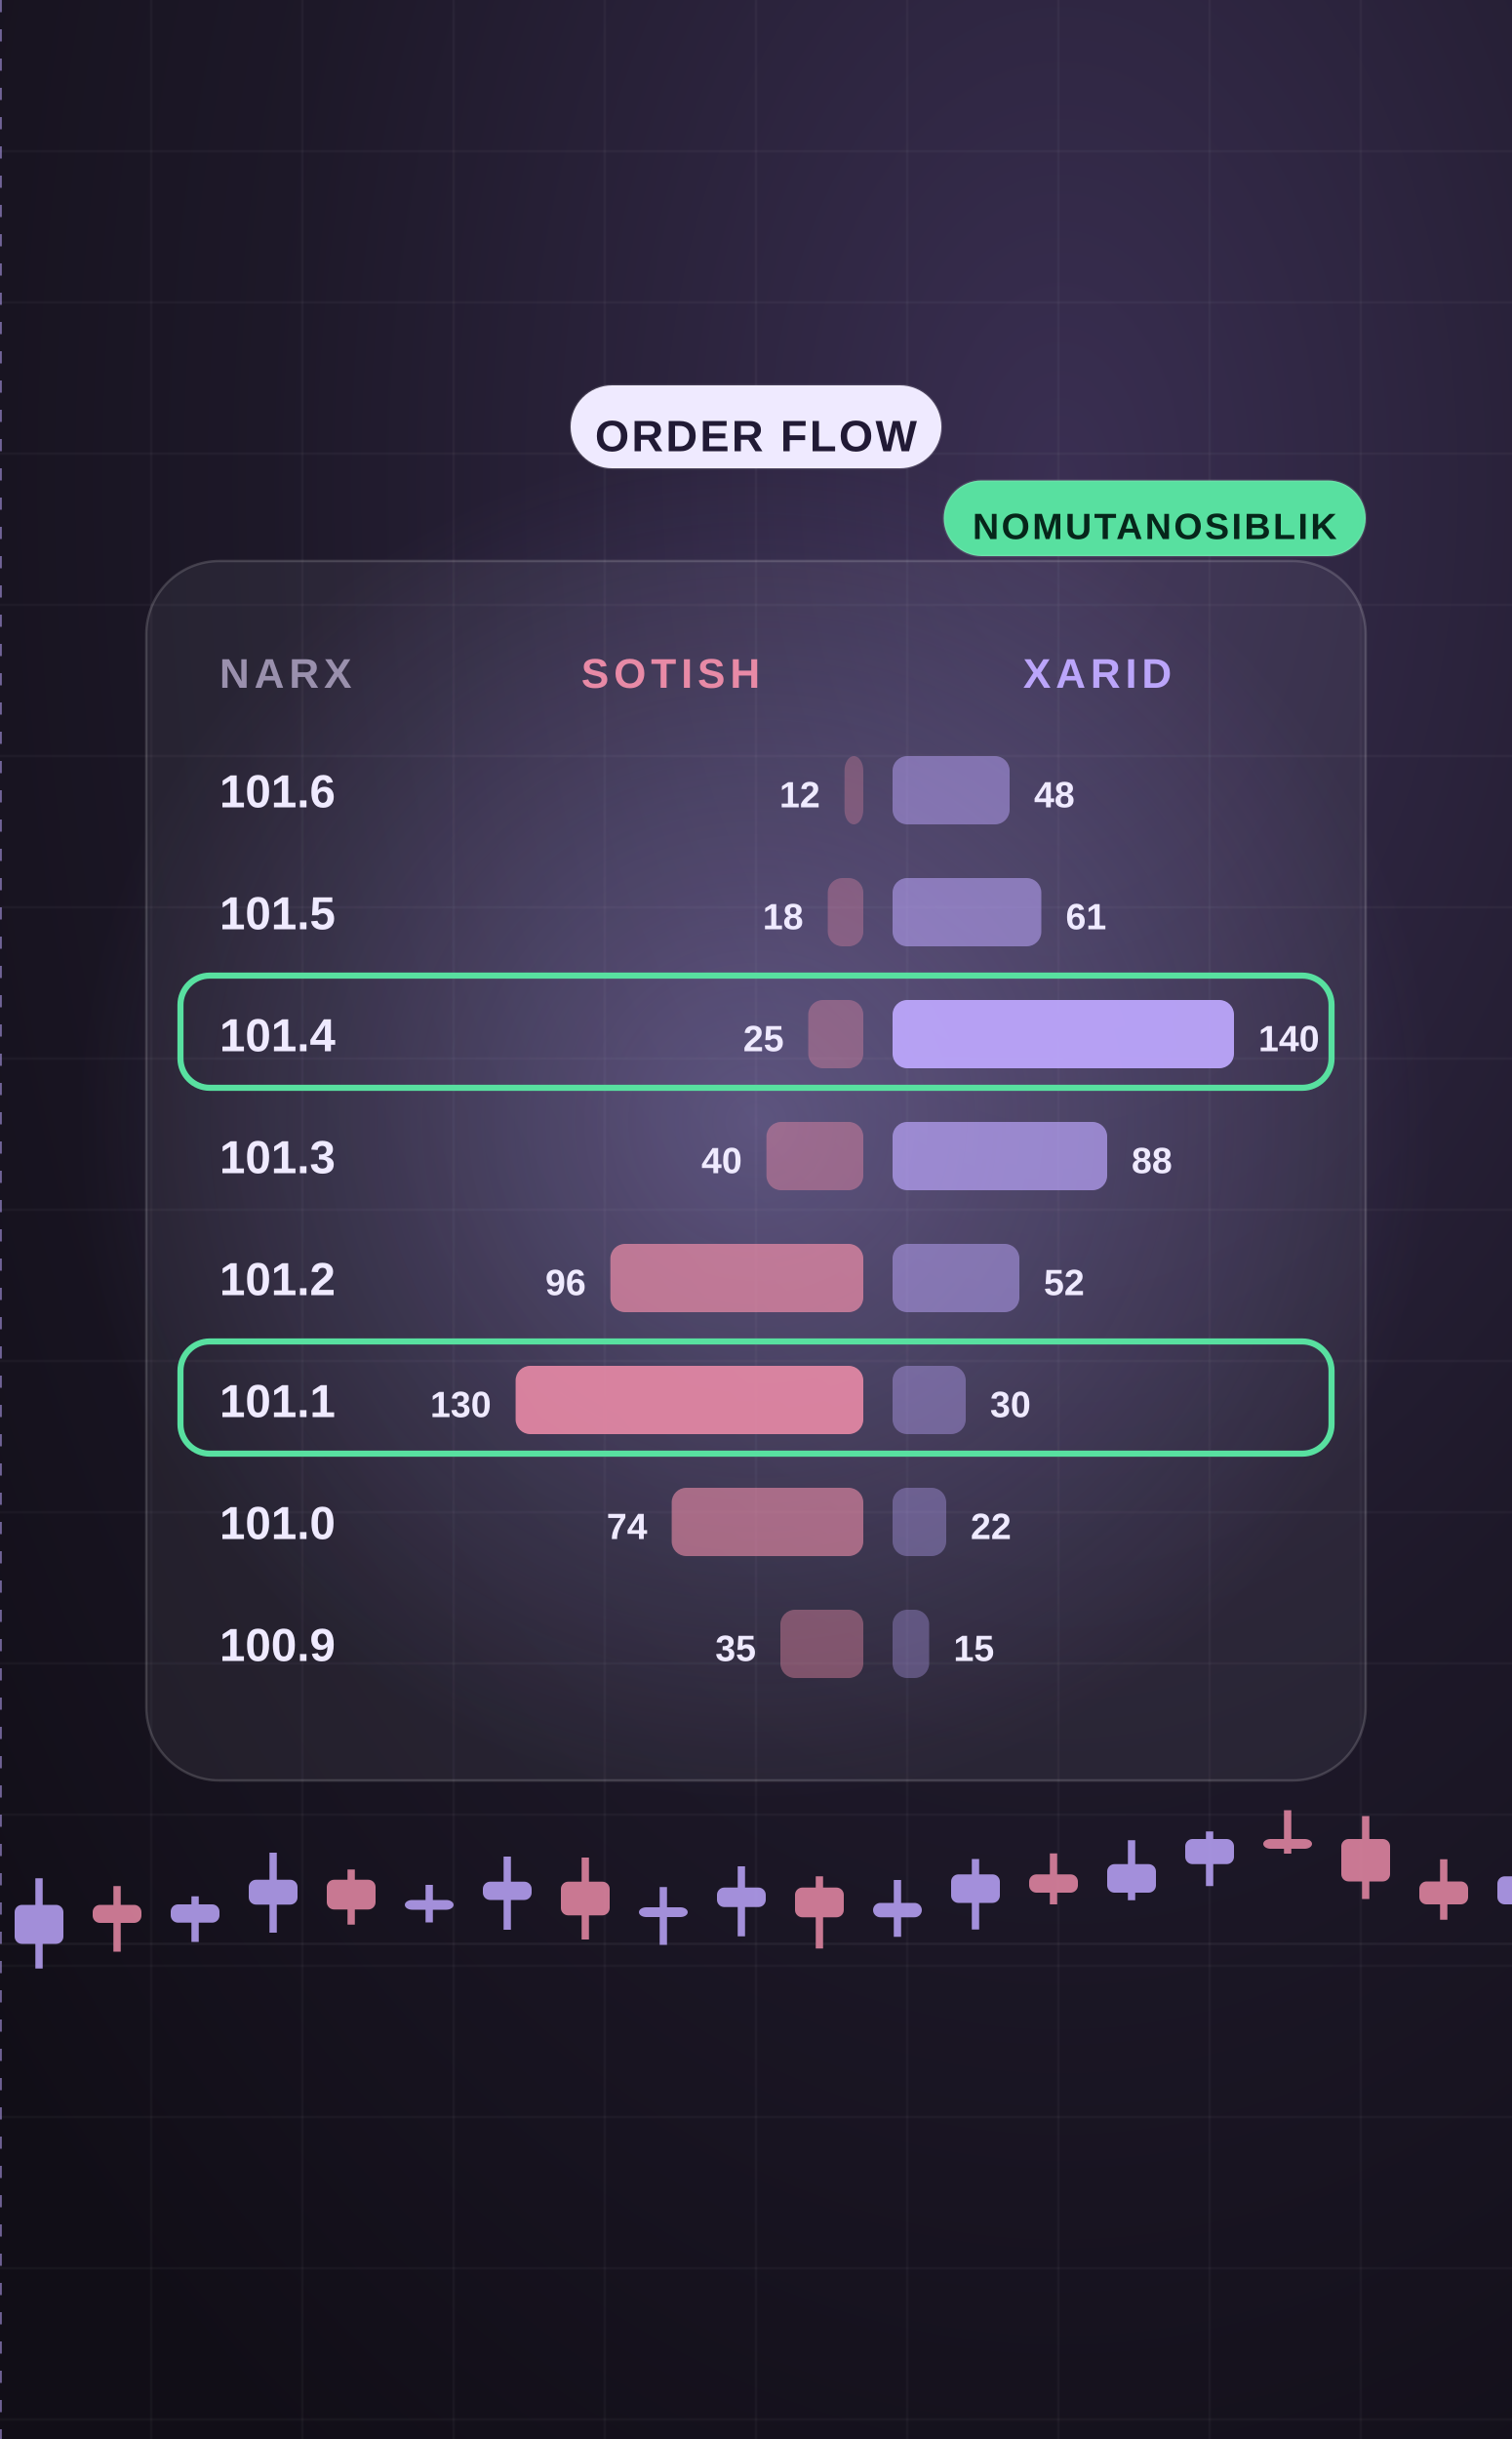
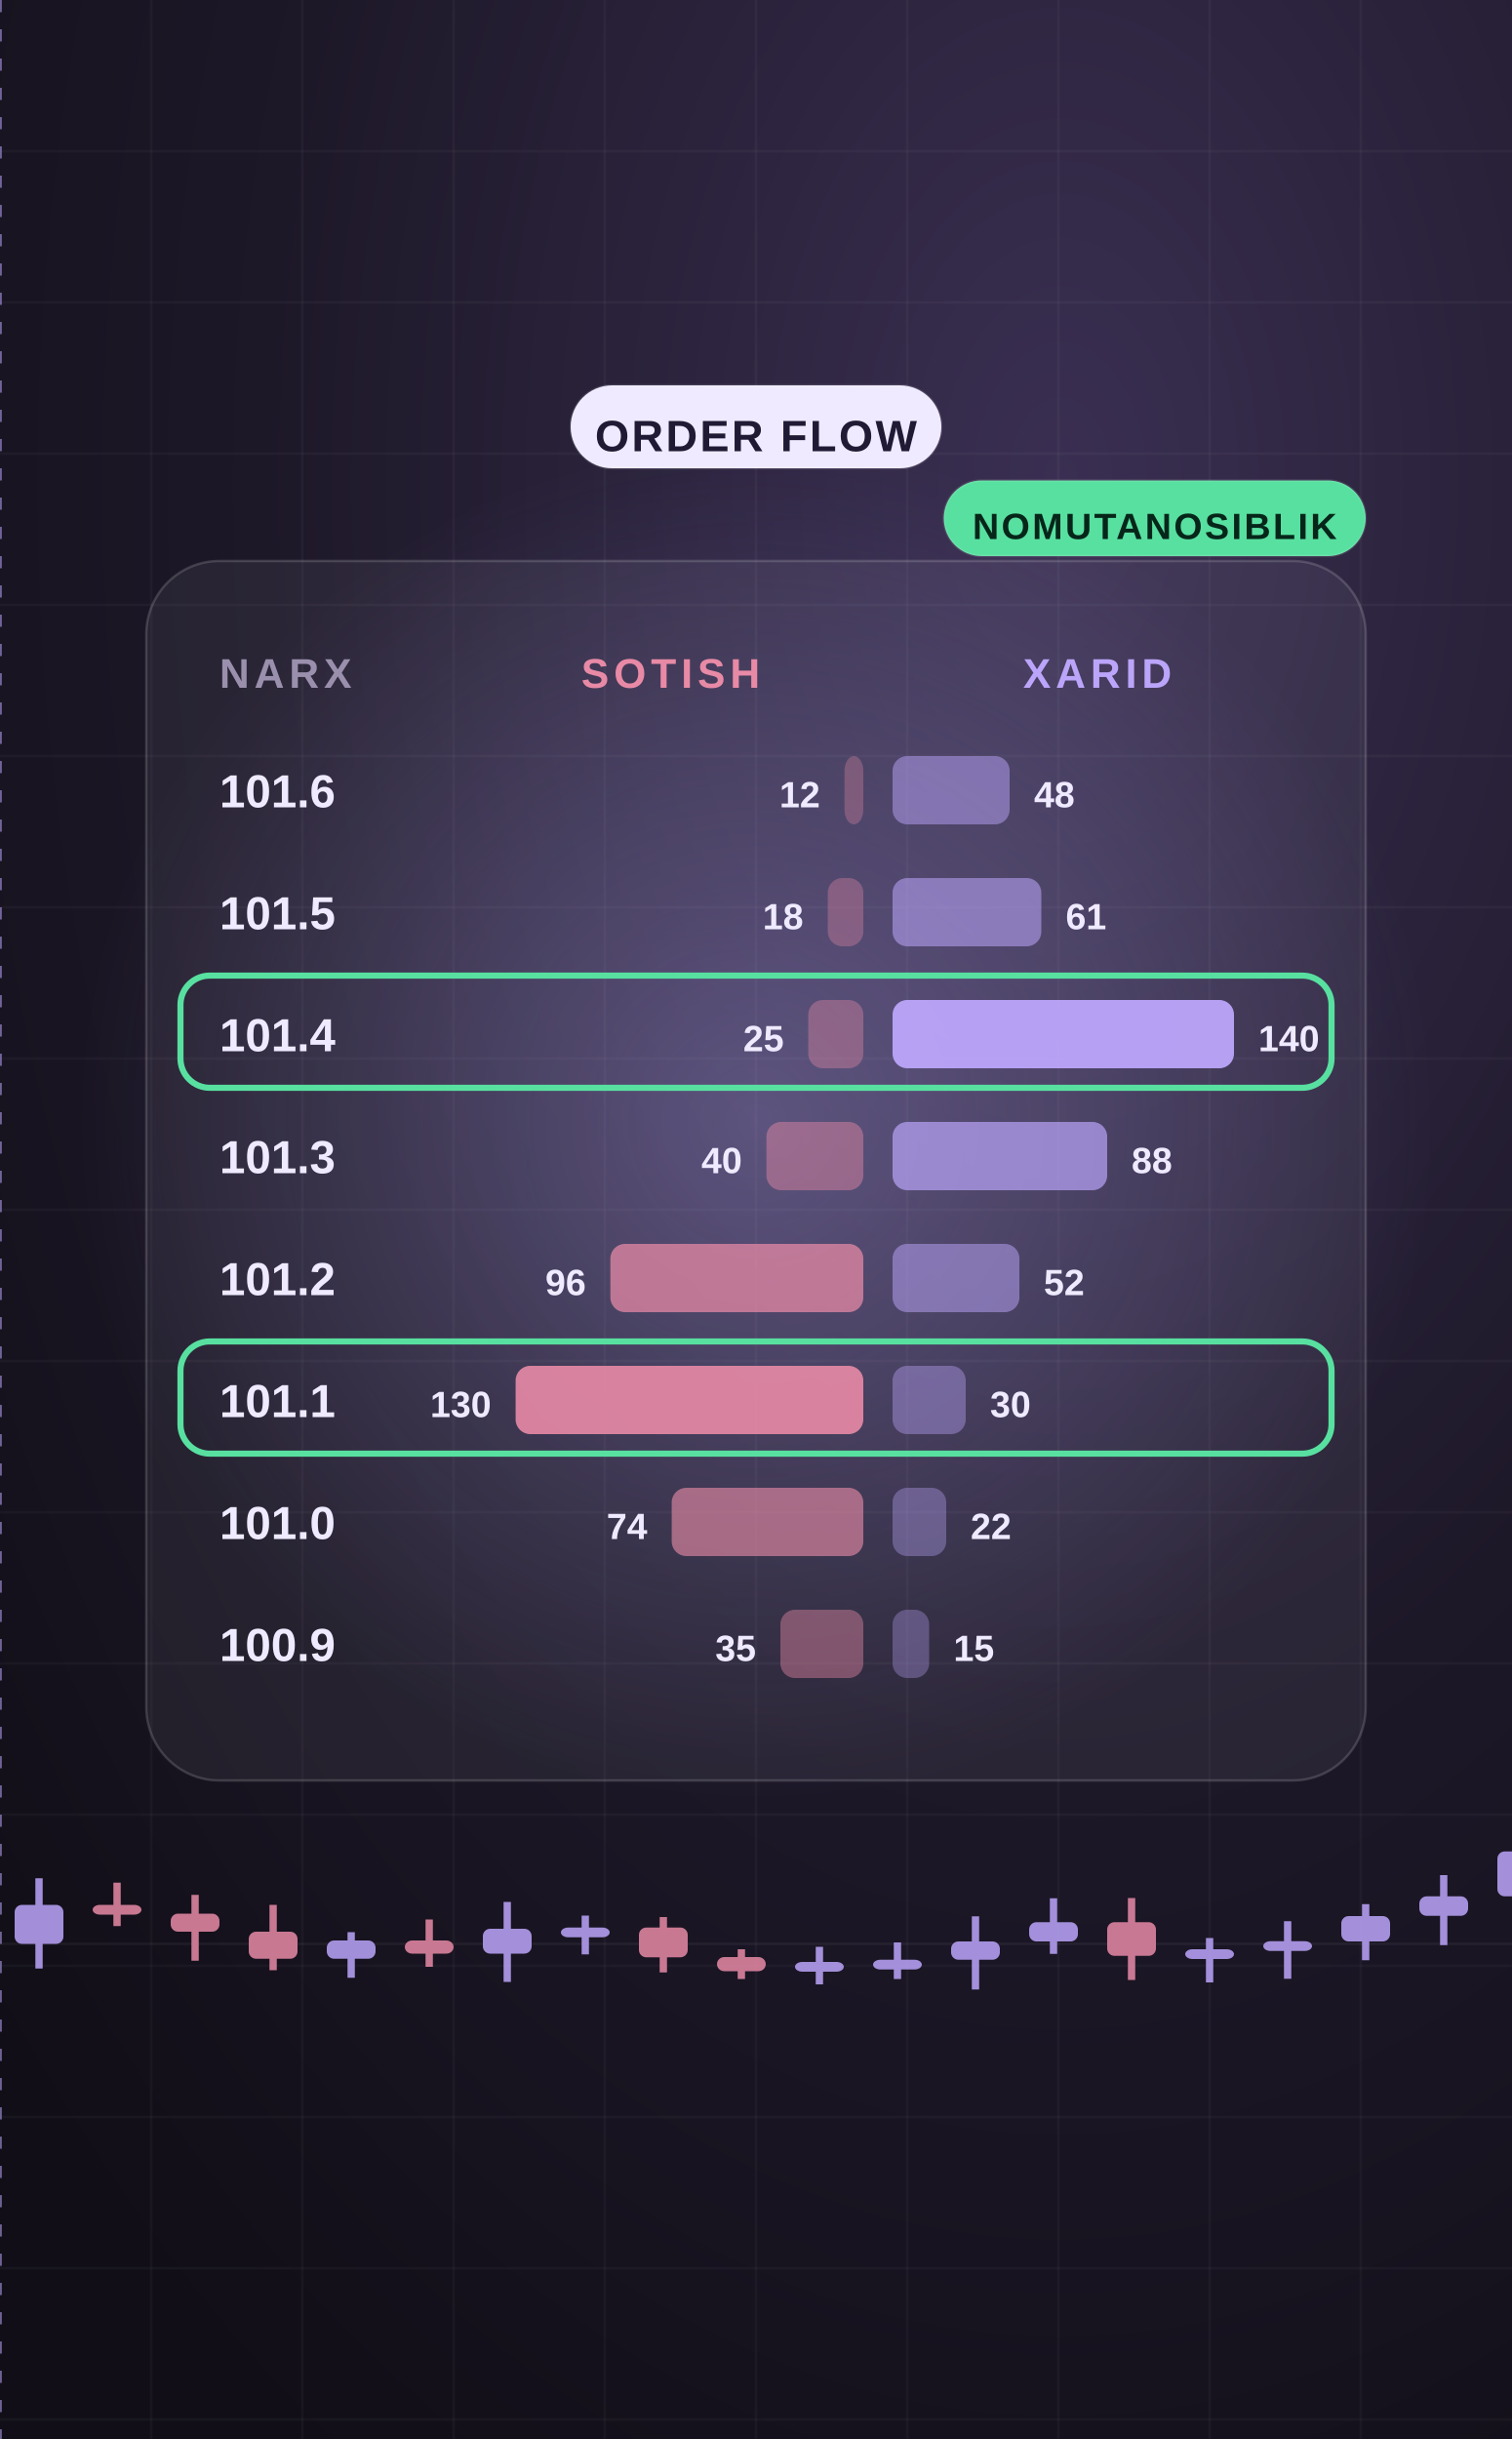
<svg xmlns="http://www.w3.org/2000/svg" width="620" height="1000" viewBox="0 0 620 1000">
  <style>
text{font-family:Arial,Helvetica,"Liberation Sans",sans-serif}
@keyframes grow{from{transform:scaleY(.05);opacity:0}to{transform:none;opacity:1}}
@keyframes live{0%,100%{transform:none}50%{transform:scaleY(1.4)}}
@keyframes flo{0%,100%{transform:translateY(0)}50%{transform:translateY(-6px)}}
@keyframes br{0%,100%{opacity:.7;transform:scale(1)}50%{opacity:1;transform:scale(1.1)}}
@keyframes march{to{stroke-dashoffset:-60}}
@keyframes draw{0%{stroke-dashoffset:1;opacity:1}38%{stroke-dashoffset:0}86%{stroke-dashoffset:0;opacity:1}96%{opacity:0}100%{stroke-dashoffset:1;opacity:0}}
@keyframes bob{0%,100%{transform:none}50%{transform:scaleY(.72)}}
@keyframes dp{0%,100%{transform:scale(1)}50%{transform:scale(1.18)}}
@keyframes hl{0%,100%{opacity:.35}50%{opacity:1}}
@keyframes rin{from{opacity:0;transform:translateX(-18px)}to{opacity:1;transform:none}}
@keyframes bobx{0%,100%{transform:none}50%{transform:scaleX(.78)}}
.row{animation:rin .8s cubic-bezier(.2,.8,.2,1) both}
.barx{transform-box:fill-box;animation:bobx 2.6s ease-in-out infinite}
.cd,.bar,.dot,.glow{transform-box:fill-box}
- @keyframes tick{0%,100%{transform:scaleY(1)}35%{transform:scaleY(var(--a,.7))}70%{transform:scaleY(var(--b,1.12))}}
- .cd{transform-origin:50% 55%;animation:grow .7s cubic-bezier(.2,.8,.2,1) both,tick 2s ease-in-out infinite}
+ @keyframes form{0%{transform:scaleY(0);opacity:0}2%{opacity:1}9%{transform:scaleY(1);opacity:1}88%{transform:scaleY(1);opacity:1}96%,100%{transform:scaleY(1);opacity:0}}
+ .cd{animation:form 9s cubic-bezier(.25,.8,.25,1) infinite both}
@keyframes stream{to{transform:translateX(-640px)}}
.stream{animation:stream 8s linear infinite}
- .cd.live{transform-origin:50% 50%;animation:grow .7s cubic-bezier(.2,.8,.2,1) both,live .9s ease-in-out infinite}
@keyframes scan{from{transform:translateX(-90px)}to{transform:translateX(710px)}}
.scan{animation:scan 6.5s cubic-bezier(.45,0,.55,1) infinite}
.chip{animation:flo 4.5s ease-in-out infinite}
.glow{transform-origin:50% 50%;animation:br 6s ease-in-out infinite}
.dash{animation:march 3.2s linear infinite}
.draw{stroke-dasharray:1;stroke-dashoffset:1;animation:draw 8s cubic-bezier(.4,0,.2,1) .3s infinite}
.bar{transform-origin:50% 100%;animation:bob 2.4s ease-in-out infinite}
.dot{transform-origin:50% 50%;animation:dp 2.2s ease-in-out infinite}
.hl{animation:hl 2.2s ease-in-out infinite}
@media (prefers-reduced-motion:reduce){*{animation:none!important}.draw{stroke-dasharray:none;stroke-dashoffset:0}.scan,.mdot{display:none}}
</style>
  <defs>
    <radialGradient id="bg" cx="70%" cy="20%" r="95%">
      <stop offset="0" stop-color="#3a2f52" />
      <stop offset=".55" stop-color="#1d1828" />
      <stop offset="1" stop-color="#110e17" />
    </radialGradient>
    <radialGradient id="glow" cx="50%" cy="50%" r="50%">
      <stop offset="0" stop-color="#a697eb" stop-opacity=".35" />
      <stop offset="1" stop-color="#a697eb" stop-opacity="0" />
    </radialGradient>
    <linearGradient id="scanG" x1="0" y1="0" x2="1" y2="0">
      <stop offset="0" stop-color="#bba5fa" stop-opacity="0" />
      <stop offset="1" stop-color="#bba5fa" stop-opacity=".2" />
    </linearGradient>
    <linearGradient id="fadeUp" x1="0" y1="0" x2="0" y2="1">
      <stop offset="0" stop-color="#bba5fa" stop-opacity=".35" />
      <stop offset="1" stop-color="#bba5fa" stop-opacity="0" />
    </linearGradient>
  </defs>
  <rect width="620" height="1000" fill="url(#bg)" />
  <line x1="62" y1="0" x2="62" y2="1000" stroke="#fff" stroke-opacity=".035" />
  <line x1="124" y1="0" x2="124" y2="1000" stroke="#fff" stroke-opacity=".035" />
  <line x1="186" y1="0" x2="186" y2="1000" stroke="#fff" stroke-opacity=".035" />
  <line x1="248" y1="0" x2="248" y2="1000" stroke="#fff" stroke-opacity=".035" />
  <line x1="310" y1="0" x2="310" y2="1000" stroke="#fff" stroke-opacity=".035" />
  <line x1="372" y1="0" x2="372" y2="1000" stroke="#fff" stroke-opacity=".035" />
  <line x1="434" y1="0" x2="434" y2="1000" stroke="#fff" stroke-opacity=".035" />
  <line x1="496" y1="0" x2="496" y2="1000" stroke="#fff" stroke-opacity=".035" />
  <line x1="558" y1="0" x2="558" y2="1000" stroke="#fff" stroke-opacity=".035" />
  <line x1="0" y1="62" x2="620" y2="62" stroke="#fff" stroke-opacity=".035" />
  <line x1="0" y1="124" x2="620" y2="124" stroke="#fff" stroke-opacity=".035" />
  <line x1="0" y1="186" x2="620" y2="186" stroke="#fff" stroke-opacity=".035" />
  <line x1="0" y1="248" x2="620" y2="248" stroke="#fff" stroke-opacity=".035" />
  <line x1="0" y1="310" x2="620" y2="310" stroke="#fff" stroke-opacity=".035" />
  <line x1="0" y1="372" x2="620" y2="372" stroke="#fff" stroke-opacity=".035" />
  <line x1="0" y1="434" x2="620" y2="434" stroke="#fff" stroke-opacity=".035" />
  <line x1="0" y1="496" x2="620" y2="496" stroke="#fff" stroke-opacity=".035" />
  <line x1="0" y1="558" x2="620" y2="558" stroke="#fff" stroke-opacity=".035" />
  <line x1="0" y1="620" x2="620" y2="620" stroke="#fff" stroke-opacity=".035" />
  <line x1="0" y1="682" x2="620" y2="682" stroke="#fff" stroke-opacity=".035" />
  <line x1="0" y1="744" x2="620" y2="744" stroke="#fff" stroke-opacity=".035" />
  <line x1="0" y1="806" x2="620" y2="806" stroke="#fff" stroke-opacity=".035" />
  <line x1="0" y1="868" x2="620" y2="868" stroke="#fff" stroke-opacity=".035" />
  <line x1="0" y1="930" x2="620" y2="930" stroke="#fff" stroke-opacity=".035" />
  <line x1="0" y1="992" x2="620" y2="992" stroke="#fff" stroke-opacity=".035" />
  <circle class="glow" cx="310" cy="460" r="280" fill="url(#glow)" />
  <g transform="translate(60 230)">
    <rect width="500" height="500" rx="30" fill="#efeaff" fill-opacity=".06" stroke="#fff" stroke-opacity=".16" />
    <text x="30" y="52" font-size="17" font-weight="700" fill="#9a90ad" letter-spacing="2">NARX</text>
    <text x="215" y="52" text-anchor="middle" font-size="17" font-weight="700" fill="#e88aa6" letter-spacing="2">SOTISH</text>
    <text x="390" y="52" text-anchor="middle" font-size="17" font-weight="700" fill="#bba5fa" letter-spacing="2">XARID</text>
    <g transform="translate(0 74)">
      <g class="row" style="animation-delay:0ms">
        <text x="30" y="27" font-size="19" font-weight="700" fill="#efeaff">101.6</text>
        <rect class="barx" style="transform-origin:100% 50%;animation-delay:-0s" x="286.286" y="6" width="7.714" height="28" rx="6" fill="#e88aa6" opacity="0.31" />
        <rect class="barx" style="transform-origin:0 50%;animation-delay:-0.3s" x="306" y="6" width="48" height="28" rx="6" fill="#bba5fa" opacity="0.49" />
        <text x="276.286" y="27" text-anchor="end" font-size="15" font-weight="700" fill="#efeaff">12</text>
        <text x="364" y="27" font-size="15" font-weight="700" fill="#efeaff">48</text>
      </g>
    </g>
    <g transform="translate(0 124)">
      <g class="row" style="animation-delay:90ms">
        <text x="30" y="27" font-size="19" font-weight="700" fill="#efeaff">101.5</text>
        <rect class="barx" style="transform-origin:100% 50%;animation-delay:-0.4s" x="279.429" y="6" width="14.571" height="28" rx="6" fill="#e88aa6" opacity="0.34" />
        <rect class="barx" style="transform-origin:0 50%;animation-delay:-0.85s" x="306" y="6" width="61" height="28" rx="6" fill="#bba5fa" opacity="0.555" />
        <text x="269.429" y="27" text-anchor="end" font-size="15" font-weight="700" fill="#efeaff">18</text>
        <text x="377" y="27" font-size="15" font-weight="700" fill="#efeaff">61</text>
      </g>
    </g>
    <g transform="translate(0 174)">
      <g class="row" style="animation-delay:180ms">
        <rect class="hl" x="14" y="-4" width="472" height="46" rx="12" fill="none" stroke="#58e0a0" stroke-width="2.5" />
        <text x="30" y="27" font-size="19" font-weight="700" fill="#efeaff">101.4</text>
        <rect class="barx" style="transform-origin:100% 50%;animation-delay:-0.8s" x="271.429" y="6" width="22.571" height="28" rx="6" fill="#e88aa6" opacity="0.375" />
        <rect class="barx" style="transform-origin:0 50%;animation-delay:-1.4s" x="306" y="6" width="140" height="28" rx="6" fill="#bba5fa" opacity="0.95" />
        <text x="261.429" y="27" text-anchor="end" font-size="15" font-weight="700" fill="#efeaff">25</text>
        <text x="456" y="27" font-size="15" font-weight="700" fill="#efeaff">140</text>
      </g>
    </g>
    <g transform="translate(0 224)">
      <g class="row" style="animation-delay:270ms">
        <text x="30" y="27" font-size="19" font-weight="700" fill="#efeaff">101.3</text>
        <rect class="barx" style="transform-origin:100% 50%;animation-delay:-1.2s" x="254.286" y="6" width="39.714" height="28" rx="6" fill="#e88aa6" opacity="0.45" />
        <rect class="barx" style="transform-origin:0 50%;animation-delay:-1.95s" x="306" y="6" width="88" height="28" rx="6" fill="#bba5fa" opacity="0.69" />
        <text x="244.286" y="27" text-anchor="end" font-size="15" font-weight="700" fill="#efeaff">40</text>
        <text x="404" y="27" font-size="15" font-weight="700" fill="#efeaff">88</text>
      </g>
    </g>
    <g transform="translate(0 274)">
      <g class="row" style="animation-delay:360ms">
        <text x="30" y="27" font-size="19" font-weight="700" fill="#efeaff">101.2</text>
        <rect class="barx" style="transform-origin:100% 50%;animation-delay:-1.6s" x="190.286" y="6" width="103.714" height="28" rx="6" fill="#e88aa6" opacity="0.73" />
        <rect class="barx" style="transform-origin:0 50%;animation-delay:-2.5s" x="306" y="6" width="52" height="28" rx="6" fill="#bba5fa" opacity="0.51" />
        <text x="180.286" y="27" text-anchor="end" font-size="15" font-weight="700" fill="#efeaff">96</text>
        <text x="368" y="27" font-size="15" font-weight="700" fill="#efeaff">52</text>
      </g>
    </g>
    <g transform="translate(0 324)">
      <g class="row" style="animation-delay:450ms">
        <rect class="hl" x="14" y="-4" width="472" height="46" rx="12" fill="none" stroke="#58e0a0" stroke-width="2.5" />
        <text x="30" y="27" font-size="19" font-weight="700" fill="#efeaff">101.1</text>
        <rect class="barx" style="transform-origin:100% 50%;animation-delay:-2s" x="151.429" y="6" width="142.571" height="28" rx="6" fill="#e88aa6" opacity="0.9" />
        <rect class="barx" style="transform-origin:0 50%;animation-delay:-3.05s" x="306" y="6" width="30" height="28" rx="6" fill="#bba5fa" opacity="0.4" />
        <text x="141.429" y="27" text-anchor="end" font-size="15" font-weight="700" fill="#efeaff">130</text>
        <text x="346" y="27" font-size="15" font-weight="700" fill="#efeaff">30</text>
      </g>
    </g>
    <g transform="translate(0 374)">
      <g class="row" style="animation-delay:540ms">
        <text x="30" y="27" font-size="19" font-weight="700" fill="#efeaff">101.0</text>
        <rect class="barx" style="transform-origin:100% 50%;animation-delay:-2.4s" x="215.429" y="6" width="78.571" height="28" rx="6" fill="#e88aa6" opacity="0.62" />
        <rect class="barx" style="transform-origin:0 50%;animation-delay:-3.6s" x="306" y="6" width="22" height="28" rx="6" fill="#bba5fa" opacity="0.36" />
        <text x="205.429" y="27" text-anchor="end" font-size="15" font-weight="700" fill="#efeaff">74</text>
        <text x="338" y="27" font-size="15" font-weight="700" fill="#efeaff">22</text>
      </g>
    </g>
    <g transform="translate(0 424)">
      <g class="row" style="animation-delay:630ms">
        <text x="30" y="27" font-size="19" font-weight="700" fill="#efeaff">100.9</text>
        <rect class="barx" style="transform-origin:100% 50%;animation-delay:-2.8s" x="260" y="6" width="34" height="28" rx="6" fill="#e88aa6" opacity="0.425" />
        <rect class="barx" style="transform-origin:0 50%;animation-delay:-4.15s" x="306" y="6" width="15" height="28" rx="6" fill="#bba5fa" opacity="0.325" />
        <text x="250" y="27" text-anchor="end" font-size="15" font-weight="700" fill="#efeaff">35</text>
        <text x="331" y="27" font-size="15" font-weight="700" fill="#efeaff">15</text>
      </g>
    </g>
  </g>
  <g class="chip" style="animation-delay:-3.6s">
    <rect x="234" y="158" width="152" height="34" rx="17" fill="#efeaff" stroke="#fff" stroke-opacity=".12" />
    <text x="310" y="185" text-anchor="middle" font-size="18" font-weight="700" fill="#211a35" letter-spacing="1">ORDER FLOW</text>
  </g>
  <g class="chip" style="animation-delay:-1.4s">
    <rect x="387" y="197" width="173" height="31" rx="15.5" fill="#58e0a0" stroke="#fff" stroke-opacity=".12" />
    <text x="473.5" y="221" text-anchor="middle" font-size="15" font-weight="700" fill="#06261a" letter-spacing="1">NOMUTANOSIBLIK</text>
  </g>
  <g transform="translate(0 742)" opacity=".85">
    <line x1="0" x2="1240" y1="55" y2="55" stroke="#fff" stroke-opacity=".06" />
    <g class="stream">
-       <g class="cd" style="--a:0.48;--b:1.35;animation-duration:.7s,0.62s;animation-delay:300ms,0ms">
+       <g>
        <line x1="16" x2="16" y1="28.1" y2="65.1" stroke="#bba5fa" stroke-width="3" />
        <rect x="6" y="39.0" width="20" height="16.0" rx="3" fill="#bba5fa" />
      </g>
-       <g class="cd" style="--a:0.54;--b:1.40;animation-duration:.7s,0.60s;animation-delay:330ms,173ms">
-         <line x1="48" x2="48" y1="31.3" y2="58.2" stroke="#e88aa6" stroke-width="3" />
-         <rect x="38" y="39.0" width="20" height="7.4" rx="3" fill="#e88aa6" />
-       </g>
-       <g class="cd" style="--a:0.49;--b:1.34;animation-duration:.7s,0.65s;animation-delay:360ms,346ms">
-         <line x1="80" x2="80" y1="35.5" y2="54.2" stroke="#bba5fa" stroke-width="3" />
-         <rect x="70" y="38.8" width="20" height="7.5" rx="3" fill="#bba5fa" />
-       </g>
-       <g class="cd" style="--a:0.45;--b:1.25;animation-duration:.7s,0.95s;animation-delay:390ms,519ms">
-         <line x1="112" x2="112" y1="17.6" y2="50.4" stroke="#bba5fa" stroke-width="3" />
-         <rect x="102" y="28.7" width="20" height="10.2" rx="3" fill="#bba5fa" />
-       </g>
-       <g class="cd" style="--a:0.50;--b:1.21;animation-duration:.7s,0.51s;animation-delay:420ms,692ms">
-         <line x1="144" x2="144" y1="24.5" y2="47.1" stroke="#e88aa6" stroke-width="3" />
-         <rect x="134" y="28.7" width="20" height="12.2" rx="3" fill="#e88aa6" />
-       </g>
-       <g class="cd" style="--a:0.44;--b:1.30;animation-duration:.7s,0.74s;animation-delay:450ms,65ms">
-         <line x1="176" x2="176" y1="30.8" y2="46.2" stroke="#bba5fa" stroke-width="3" />
-         <rect x="166" y="37.0" width="20" height="4.0" rx="3" fill="#bba5fa" />
-       </g>
-       <g class="cd" style="--a:0.39;--b:1.37;animation-duration:.7s,0.63s;animation-delay:480ms,238ms">
-         <line x1="208" x2="208" y1="19.2" y2="49.2" stroke="#bba5fa" stroke-width="3" />
-         <rect x="198" y="29.5" width="20" height="7.5" rx="3" fill="#bba5fa" />
-       </g>
-       <g class="cd" style="--a:0.43;--b:1.24;animation-duration:.7s,0.98s;animation-delay:510ms,411ms">
-         <line x1="240" x2="240" y1="19.6" y2="53.2" stroke="#e88aa6" stroke-width="3" />
-         <rect x="230" y="29.5" width="20" height="13.8" rx="3" fill="#e88aa6" />
-       </g>
-       <g class="cd" style="--a:0.37;--b:1.25;animation-duration:.7s,0.78s;animation-delay:540ms,584ms">
-         <line x1="272" x2="272" y1="31.7" y2="55.4" stroke="#bba5fa" stroke-width="3" />
-         <rect x="262" y="40.0" width="20" height="4.0" rx="3" fill="#bba5fa" />
-       </g>
-       <g class="cd" style="--a:0.30;--b:1.22;animation-duration:.7s,0.86s;animation-delay:570ms,757ms">
-         <line x1="304" x2="304" y1="23.2" y2="51.9" stroke="#bba5fa" stroke-width="3" />
-         <rect x="294" y="31.9" width="20" height="8.0" rx="3" fill="#bba5fa" />
-       </g>
-       <g class="cd" style="--a:0.34;--b:1.25;animation-duration:.7s,0.79s;animation-delay:600ms,130ms">
-         <line x1="336" x2="336" y1="27.3" y2="56.9" stroke="#e88aa6" stroke-width="3" />
-         <rect x="326" y="31.9" width="20" height="12.2" rx="3" fill="#e88aa6" />
-       </g>
-       <g class="cd" style="--a:0.57;--b:1.42;animation-duration:.7s,0.78s;animation-delay:630ms,303ms">
-         <line x1="368" x2="368" y1="28.8" y2="52.1" stroke="#bba5fa" stroke-width="3" />
-         <rect x="358" y="38.2" width="20" height="5.9" rx="3" fill="#bba5fa" />
-       </g>
-       <g class="cd" style="--a:0.50;--b:1.31;animation-duration:.7s,1.03s;animation-delay:660ms,476ms">
-         <line x1="400" x2="400" y1="20.2" y2="49.1" stroke="#bba5fa" stroke-width="3" />
-         <rect x="390" y="26.5" width="20" height="11.7" rx="3" fill="#bba5fa" />
-       </g>
-       <g class="cd" style="--a:0.52;--b:1.25;animation-duration:.7s,0.55s;animation-delay:690ms,649ms">
-         <line x1="432" x2="432" y1="17.9" y2="38.8" stroke="#e88aa6" stroke-width="3" />
-         <rect x="422" y="26.5" width="20" height="7.5" rx="3" fill="#e88aa6" />
-       </g>
-       <g class="cd" style="--a:0.44;--b:1.32;animation-duration:.7s,0.72s;animation-delay:720ms,22ms">
-         <line x1="464" x2="464" y1="12.5" y2="37.1" stroke="#bba5fa" stroke-width="3" />
-         <rect x="454" y="22.3" width="20" height="11.7" rx="3" fill="#bba5fa" />
-       </g>
-       <g class="cd" style="--a:0.36;--b:1.37;animation-duration:.7s,0.56s;animation-delay:750ms,195ms">
-         <line x1="496" x2="496" y1="8.9" y2="31.3" stroke="#bba5fa" stroke-width="3" />
-         <rect x="486" y="12.0" width="20" height="10.3" rx="3" fill="#bba5fa" />
-       </g>
-       <g class="cd" style="--a:0.38;--b:1.22;animation-duration:.7s,0.86s;animation-delay:780ms,368ms">
-         <line x1="528" x2="528" y1="0.2" y2="18.0" stroke="#e88aa6" stroke-width="3" />
-         <rect x="518" y="12.0" width="20" height="4.0" rx="3" fill="#e88aa6" />
-       </g>
-       <g class="cd" style="--a:0.59;--b:1.20;animation-duration:.7s,0.62s;animation-delay:810ms,541ms">
-         <line x1="560" x2="560" y1="2.6" y2="36.6" stroke="#e88aa6" stroke-width="3" />
-         <rect x="550" y="12.0" width="20" height="17.4" rx="3" fill="#e88aa6" />
-       </g>
-       <g class="cd" style="--a:0.50;--b:1.41;animation-duration:.7s,0.64s;animation-delay:840ms,714ms">
-         <line x1="592" x2="592" y1="20.3" y2="45.1" stroke="#e88aa6" stroke-width="3" />
-         <rect x="582" y="29.4" width="20" height="9.4" rx="3" fill="#e88aa6" />
-       </g>
-       <g class="cd" style="--a:0.51;--b:1.42;animation-duration:.7s,0.52s;animation-delay:870ms,87ms">
-         <line x1="624" x2="624" y1="23.2" y2="45.1" stroke="#bba5fa" stroke-width="3" />
-         <rect x="614" y="27.3" width="20" height="11.5" rx="3" fill="#bba5fa" />
+       <g>
+         <line x1="48" x2="48" y1="29.9" y2="47.7" stroke="#e88aa6" stroke-width="3" />
+         <rect x="38" y="39.0" width="20" height="4.0" rx="3" fill="#e88aa6" />
+       </g>
+       <g>
+         <line x1="80" x2="80" y1="34.9" y2="61.9" stroke="#e88aa6" stroke-width="3" />
+         <rect x="70" y="42.6" width="20" height="7.4" rx="3" fill="#e88aa6" />
+       </g>
+       <g>
+         <line x1="112" x2="112" y1="39.0" y2="65.8" stroke="#e88aa6" stroke-width="3" />
+         <rect x="102" y="50.0" width="20" height="11.1" rx="3" fill="#e88aa6" />
+       </g>
+       <g>
+         <line x1="144" x2="144" y1="50.2" y2="68.9" stroke="#bba5fa" stroke-width="3" />
+         <rect x="134" y="53.6" width="20" height="7.5" rx="3" fill="#bba5fa" />
+       </g>
+       <g>
+         <line x1="176" x2="176" y1="45.0" y2="64.4" stroke="#e88aa6" stroke-width="3" />
+         <rect x="166" y="53.6" width="20" height="5.4" rx="3" fill="#e88aa6" />
+       </g>
+       <g>
+         <line x1="208" x2="208" y1="37.8" y2="70.6" stroke="#bba5fa" stroke-width="3" />
+         <rect x="198" y="48.8" width="20" height="10.2" rx="3" fill="#bba5fa" />
+       </g>
+       <g>
+         <line x1="240" x2="240" y1="43.4" y2="59.3" stroke="#bba5fa" stroke-width="3" />
+         <rect x="230" y="48.3" width="20" height="4.0" rx="3" fill="#bba5fa" />
+       </g>
+       <g>
+         <line x1="272" x2="272" y1="44.0" y2="66.7" stroke="#e88aa6" stroke-width="3" />
+         <rect x="262" y="48.3" width="20" height="12.2" rx="3" fill="#e88aa6" />
+       </g>
+       <g>
+         <line x1="304" x2="304" y1="57.2" y2="69.4" stroke="#e88aa6" stroke-width="3" />
+         <rect x="294" y="60.4" width="20" height="5.8" rx="3" fill="#e88aa6" />
+       </g>
+       <g>
+         <line x1="336" x2="336" y1="56.2" y2="71.6" stroke="#bba5fa" stroke-width="3" />
+         <rect x="326" y="62.4" width="20" height="4.0" rx="3" fill="#bba5fa" />
+       </g>
+       <g>
+         <line x1="368" x2="368" y1="54.4" y2="69.4" stroke="#bba5fa" stroke-width="3" />
+         <rect x="358" y="61.5" width="20" height="4.0" rx="3" fill="#bba5fa" />
+       </g>
+       <g>
+         <line x1="400" x2="400" y1="43.7" y2="73.7" stroke="#bba5fa" stroke-width="3" />
+         <rect x="390" y="54.0" width="20" height="7.5" rx="3" fill="#bba5fa" />
+       </g>
+       <g>
+         <line x1="432" x2="432" y1="36.3" y2="59.1" stroke="#bba5fa" stroke-width="3" />
+         <rect x="422" y="46.1" width="20" height="7.9" rx="3" fill="#bba5fa" />
+       </g>
+       <g>
+         <line x1="464" x2="464" y1="36.2" y2="69.8" stroke="#e88aa6" stroke-width="3" />
+         <rect x="454" y="46.1" width="20" height="13.8" rx="3" fill="#e88aa6" />
+       </g>
+       <g>
+         <line x1="496" x2="496" y1="52.6" y2="70.8" stroke="#bba5fa" stroke-width="3" />
+         <rect x="486" y="57.2" width="20" height="4.0" rx="3" fill="#bba5fa" />
+       </g>
+       <g>
+         <line x1="528" x2="528" y1="45.7" y2="69.3" stroke="#bba5fa" stroke-width="3" />
+         <rect x="518" y="53.9" width="20" height="4.0" rx="3" fill="#bba5fa" />
+       </g>
+       <g>
+         <line x1="560" x2="560" y1="38.7" y2="61.7" stroke="#bba5fa" stroke-width="3" />
+         <rect x="550" y="43.6" width="20" height="10.4" rx="3" fill="#bba5fa" />
+       </g>
+       <g>
+         <line x1="592" x2="592" y1="26.8" y2="55.5" stroke="#bba5fa" stroke-width="3" />
+         <rect x="582" y="35.5" width="20" height="8.0" rx="3" fill="#bba5fa" />
+       </g>
+       <g>
+         <line x1="624" x2="624" y1="13.1" y2="44.4" stroke="#bba5fa" stroke-width="3" />
+         <rect x="614" y="17.1" width="20" height="18.4" rx="3" fill="#bba5fa" />
      </g>
      <g transform="translate(640 0)">
-         <g class="cd" style="--a:0.48;--b:1.35;animation-duration:.7s,0.62s;animation-delay:300ms,0ms">
+         <g>
          <line x1="16" x2="16" y1="28.1" y2="65.1" stroke="#bba5fa" stroke-width="3" />
          <rect x="6" y="39.0" width="20" height="16.0" rx="3" fill="#bba5fa" />
        </g>
-         <g class="cd" style="--a:0.54;--b:1.40;animation-duration:.7s,0.60s;animation-delay:330ms,173ms">
-           <line x1="48" x2="48" y1="31.3" y2="58.2" stroke="#e88aa6" stroke-width="3" />
-           <rect x="38" y="39.0" width="20" height="7.4" rx="3" fill="#e88aa6" />
-         </g>
-         <g class="cd" style="--a:0.49;--b:1.34;animation-duration:.7s,0.65s;animation-delay:360ms,346ms">
-           <line x1="80" x2="80" y1="35.5" y2="54.2" stroke="#bba5fa" stroke-width="3" />
-           <rect x="70" y="38.8" width="20" height="7.5" rx="3" fill="#bba5fa" />
-         </g>
-         <g class="cd" style="--a:0.45;--b:1.25;animation-duration:.7s,0.95s;animation-delay:390ms,519ms">
-           <line x1="112" x2="112" y1="17.6" y2="50.4" stroke="#bba5fa" stroke-width="3" />
-           <rect x="102" y="28.7" width="20" height="10.2" rx="3" fill="#bba5fa" />
-         </g>
-         <g class="cd" style="--a:0.50;--b:1.21;animation-duration:.7s,0.51s;animation-delay:420ms,692ms">
-           <line x1="144" x2="144" y1="24.5" y2="47.1" stroke="#e88aa6" stroke-width="3" />
-           <rect x="134" y="28.7" width="20" height="12.2" rx="3" fill="#e88aa6" />
-         </g>
-         <g class="cd" style="--a:0.44;--b:1.30;animation-duration:.7s,0.74s;animation-delay:450ms,65ms">
-           <line x1="176" x2="176" y1="30.8" y2="46.2" stroke="#bba5fa" stroke-width="3" />
-           <rect x="166" y="37.0" width="20" height="4.0" rx="3" fill="#bba5fa" />
-         </g>
-         <g class="cd" style="--a:0.39;--b:1.37;animation-duration:.7s,0.63s;animation-delay:480ms,238ms">
-           <line x1="208" x2="208" y1="19.2" y2="49.2" stroke="#bba5fa" stroke-width="3" />
-           <rect x="198" y="29.5" width="20" height="7.5" rx="3" fill="#bba5fa" />
-         </g>
-         <g class="cd" style="--a:0.43;--b:1.24;animation-duration:.7s,0.98s;animation-delay:510ms,411ms">
-           <line x1="240" x2="240" y1="19.6" y2="53.2" stroke="#e88aa6" stroke-width="3" />
-           <rect x="230" y="29.5" width="20" height="13.8" rx="3" fill="#e88aa6" />
-         </g>
-         <g class="cd" style="--a:0.37;--b:1.25;animation-duration:.7s,0.78s;animation-delay:540ms,584ms">
-           <line x1="272" x2="272" y1="31.7" y2="55.4" stroke="#bba5fa" stroke-width="3" />
-           <rect x="262" y="40.0" width="20" height="4.0" rx="3" fill="#bba5fa" />
-         </g>
-         <g class="cd" style="--a:0.30;--b:1.22;animation-duration:.7s,0.86s;animation-delay:570ms,757ms">
-           <line x1="304" x2="304" y1="23.2" y2="51.9" stroke="#bba5fa" stroke-width="3" />
-           <rect x="294" y="31.9" width="20" height="8.0" rx="3" fill="#bba5fa" />
-         </g>
-         <g class="cd" style="--a:0.34;--b:1.25;animation-duration:.7s,0.79s;animation-delay:600ms,130ms">
-           <line x1="336" x2="336" y1="27.3" y2="56.9" stroke="#e88aa6" stroke-width="3" />
-           <rect x="326" y="31.9" width="20" height="12.2" rx="3" fill="#e88aa6" />
-         </g>
-         <g class="cd" style="--a:0.57;--b:1.42;animation-duration:.7s,0.78s;animation-delay:630ms,303ms">
-           <line x1="368" x2="368" y1="28.8" y2="52.1" stroke="#bba5fa" stroke-width="3" />
-           <rect x="358" y="38.2" width="20" height="5.9" rx="3" fill="#bba5fa" />
-         </g>
-         <g class="cd" style="--a:0.50;--b:1.31;animation-duration:.7s,1.03s;animation-delay:660ms,476ms">
-           <line x1="400" x2="400" y1="20.2" y2="49.1" stroke="#bba5fa" stroke-width="3" />
-           <rect x="390" y="26.5" width="20" height="11.7" rx="3" fill="#bba5fa" />
-         </g>
-         <g class="cd" style="--a:0.52;--b:1.25;animation-duration:.7s,0.55s;animation-delay:690ms,649ms">
-           <line x1="432" x2="432" y1="17.9" y2="38.8" stroke="#e88aa6" stroke-width="3" />
-           <rect x="422" y="26.5" width="20" height="7.5" rx="3" fill="#e88aa6" />
-         </g>
-         <g class="cd" style="--a:0.44;--b:1.32;animation-duration:.7s,0.72s;animation-delay:720ms,22ms">
-           <line x1="464" x2="464" y1="12.5" y2="37.1" stroke="#bba5fa" stroke-width="3" />
-           <rect x="454" y="22.3" width="20" height="11.7" rx="3" fill="#bba5fa" />
-         </g>
-         <g class="cd" style="--a:0.36;--b:1.37;animation-duration:.7s,0.56s;animation-delay:750ms,195ms">
-           <line x1="496" x2="496" y1="8.9" y2="31.3" stroke="#bba5fa" stroke-width="3" />
-           <rect x="486" y="12.0" width="20" height="10.3" rx="3" fill="#bba5fa" />
-         </g>
-         <g class="cd" style="--a:0.38;--b:1.22;animation-duration:.7s,0.86s;animation-delay:780ms,368ms">
-           <line x1="528" x2="528" y1="0.2" y2="18.0" stroke="#e88aa6" stroke-width="3" />
-           <rect x="518" y="12.0" width="20" height="4.0" rx="3" fill="#e88aa6" />
-         </g>
-         <g class="cd" style="--a:0.59;--b:1.20;animation-duration:.7s,0.62s;animation-delay:810ms,541ms">
-           <line x1="560" x2="560" y1="2.6" y2="36.6" stroke="#e88aa6" stroke-width="3" />
-           <rect x="550" y="12.0" width="20" height="17.4" rx="3" fill="#e88aa6" />
-         </g>
-         <g class="cd" style="--a:0.50;--b:1.41;animation-duration:.7s,0.64s;animation-delay:840ms,714ms">
-           <line x1="592" x2="592" y1="20.3" y2="45.1" stroke="#e88aa6" stroke-width="3" />
-           <rect x="582" y="29.4" width="20" height="9.4" rx="3" fill="#e88aa6" />
-         </g>
-         <g class="cd" style="--a:0.51;--b:1.42;animation-duration:.7s,0.52s;animation-delay:870ms,87ms">
-           <line x1="624" x2="624" y1="23.2" y2="45.1" stroke="#bba5fa" stroke-width="3" />
-           <rect x="614" y="27.3" width="20" height="11.5" rx="3" fill="#bba5fa" />
+         <g>
+           <line x1="48" x2="48" y1="29.9" y2="47.7" stroke="#e88aa6" stroke-width="3" />
+           <rect x="38" y="39.0" width="20" height="4.0" rx="3" fill="#e88aa6" />
+         </g>
+         <g>
+           <line x1="80" x2="80" y1="34.9" y2="61.9" stroke="#e88aa6" stroke-width="3" />
+           <rect x="70" y="42.6" width="20" height="7.4" rx="3" fill="#e88aa6" />
+         </g>
+         <g>
+           <line x1="112" x2="112" y1="39.0" y2="65.8" stroke="#e88aa6" stroke-width="3" />
+           <rect x="102" y="50.0" width="20" height="11.1" rx="3" fill="#e88aa6" />
+         </g>
+         <g>
+           <line x1="144" x2="144" y1="50.2" y2="68.9" stroke="#bba5fa" stroke-width="3" />
+           <rect x="134" y="53.6" width="20" height="7.5" rx="3" fill="#bba5fa" />
+         </g>
+         <g>
+           <line x1="176" x2="176" y1="45.0" y2="64.4" stroke="#e88aa6" stroke-width="3" />
+           <rect x="166" y="53.6" width="20" height="5.4" rx="3" fill="#e88aa6" />
+         </g>
+         <g>
+           <line x1="208" x2="208" y1="37.8" y2="70.6" stroke="#bba5fa" stroke-width="3" />
+           <rect x="198" y="48.8" width="20" height="10.2" rx="3" fill="#bba5fa" />
+         </g>
+         <g>
+           <line x1="240" x2="240" y1="43.4" y2="59.3" stroke="#bba5fa" stroke-width="3" />
+           <rect x="230" y="48.3" width="20" height="4.0" rx="3" fill="#bba5fa" />
+         </g>
+         <g>
+           <line x1="272" x2="272" y1="44.0" y2="66.7" stroke="#e88aa6" stroke-width="3" />
+           <rect x="262" y="48.3" width="20" height="12.2" rx="3" fill="#e88aa6" />
+         </g>
+         <g>
+           <line x1="304" x2="304" y1="57.2" y2="69.4" stroke="#e88aa6" stroke-width="3" />
+           <rect x="294" y="60.4" width="20" height="5.8" rx="3" fill="#e88aa6" />
+         </g>
+         <g>
+           <line x1="336" x2="336" y1="56.2" y2="71.6" stroke="#bba5fa" stroke-width="3" />
+           <rect x="326" y="62.4" width="20" height="4.0" rx="3" fill="#bba5fa" />
+         </g>
+         <g>
+           <line x1="368" x2="368" y1="54.4" y2="69.4" stroke="#bba5fa" stroke-width="3" />
+           <rect x="358" y="61.5" width="20" height="4.0" rx="3" fill="#bba5fa" />
+         </g>
+         <g>
+           <line x1="400" x2="400" y1="43.7" y2="73.7" stroke="#bba5fa" stroke-width="3" />
+           <rect x="390" y="54.0" width="20" height="7.5" rx="3" fill="#bba5fa" />
+         </g>
+         <g>
+           <line x1="432" x2="432" y1="36.3" y2="59.1" stroke="#bba5fa" stroke-width="3" />
+           <rect x="422" y="46.1" width="20" height="7.9" rx="3" fill="#bba5fa" />
+         </g>
+         <g>
+           <line x1="464" x2="464" y1="36.2" y2="69.8" stroke="#e88aa6" stroke-width="3" />
+           <rect x="454" y="46.1" width="20" height="13.8" rx="3" fill="#e88aa6" />
+         </g>
+         <g>
+           <line x1="496" x2="496" y1="52.6" y2="70.8" stroke="#bba5fa" stroke-width="3" />
+           <rect x="486" y="57.2" width="20" height="4.0" rx="3" fill="#bba5fa" />
+         </g>
+         <g>
+           <line x1="528" x2="528" y1="45.7" y2="69.3" stroke="#bba5fa" stroke-width="3" />
+           <rect x="518" y="53.9" width="20" height="4.0" rx="3" fill="#bba5fa" />
+         </g>
+         <g>
+           <line x1="560" x2="560" y1="38.7" y2="61.7" stroke="#bba5fa" stroke-width="3" />
+           <rect x="550" y="43.6" width="20" height="10.4" rx="3" fill="#bba5fa" />
+         </g>
+         <g>
+           <line x1="592" x2="592" y1="26.8" y2="55.5" stroke="#bba5fa" stroke-width="3" />
+           <rect x="582" y="35.5" width="20" height="8.0" rx="3" fill="#bba5fa" />
+         </g>
+         <g>
+           <line x1="624" x2="624" y1="13.1" y2="44.4" stroke="#bba5fa" stroke-width="3" />
+           <rect x="614" y="17.1" width="20" height="18.4" rx="3" fill="#bba5fa" />
        </g>
      </g>
    </g>
  </g>
  <g class="scan">
    <rect x="-70" y="0" width="70" height="1000" fill="url(#scanG)" />
    <line x1="0" y1="0" x2="0" y2="1000" stroke="#bba5fa" stroke-opacity=".55" stroke-width="1.5" stroke-dasharray="5 7" />
  </g>
</svg>
